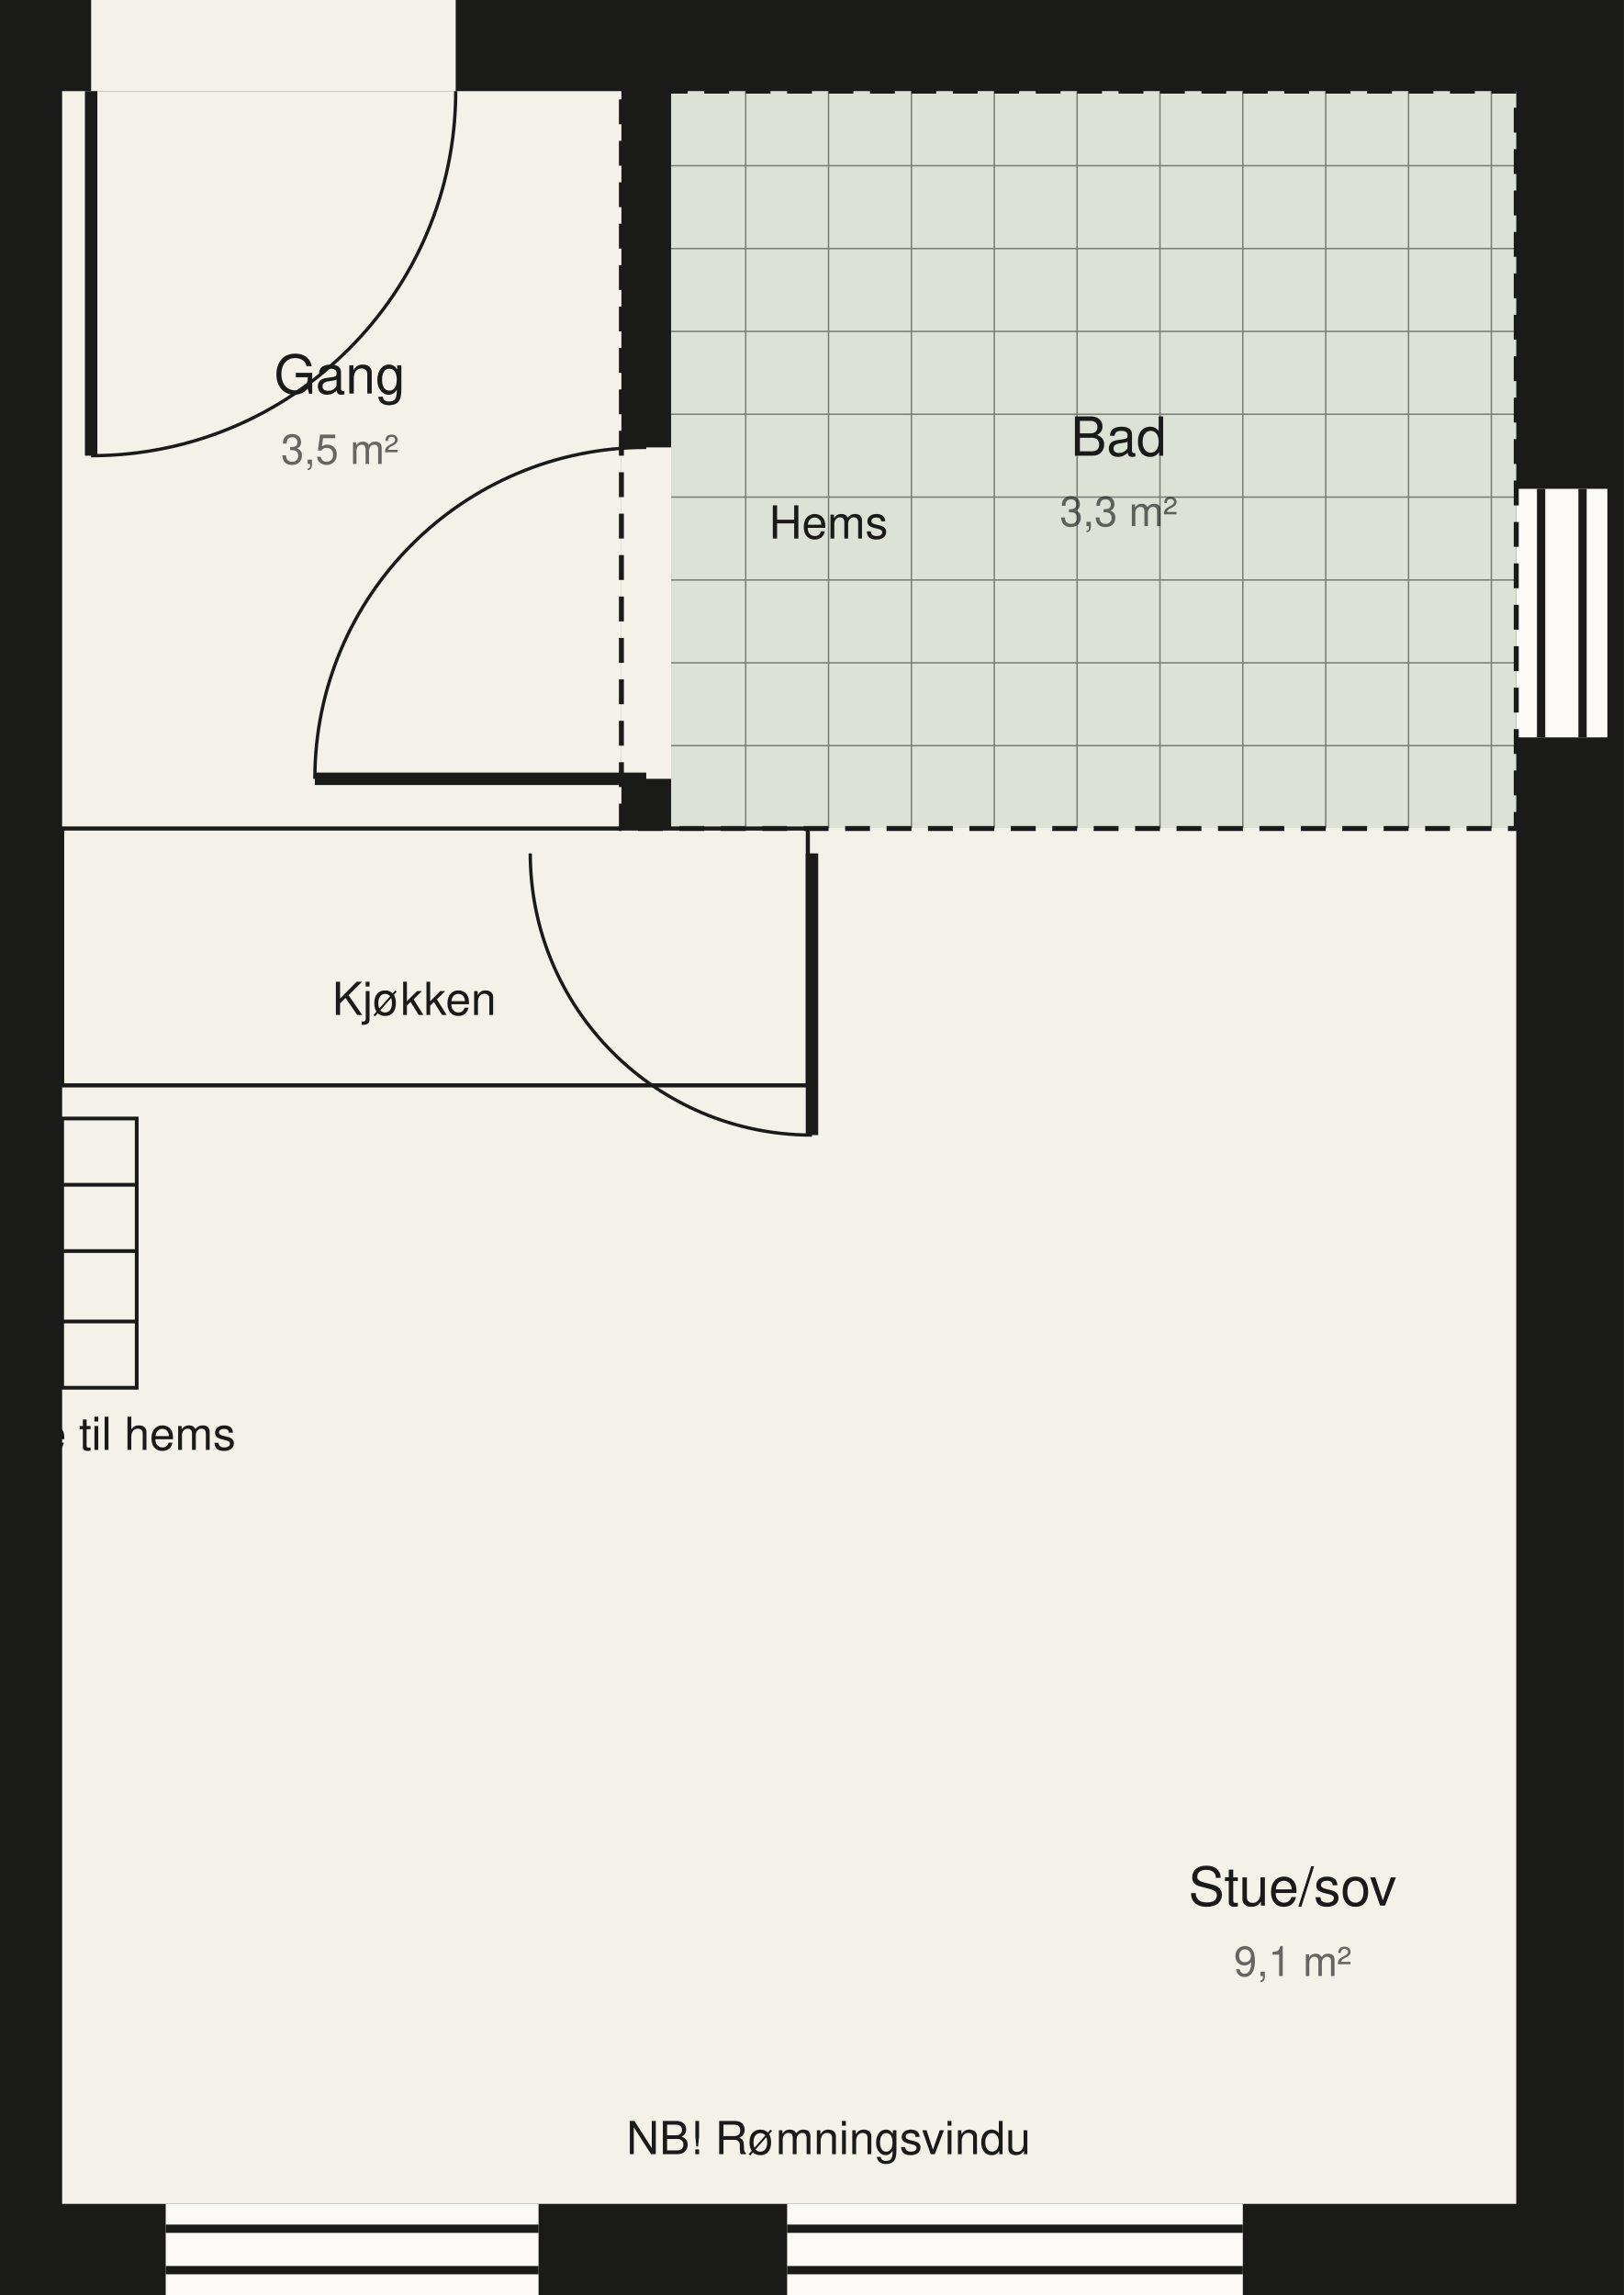
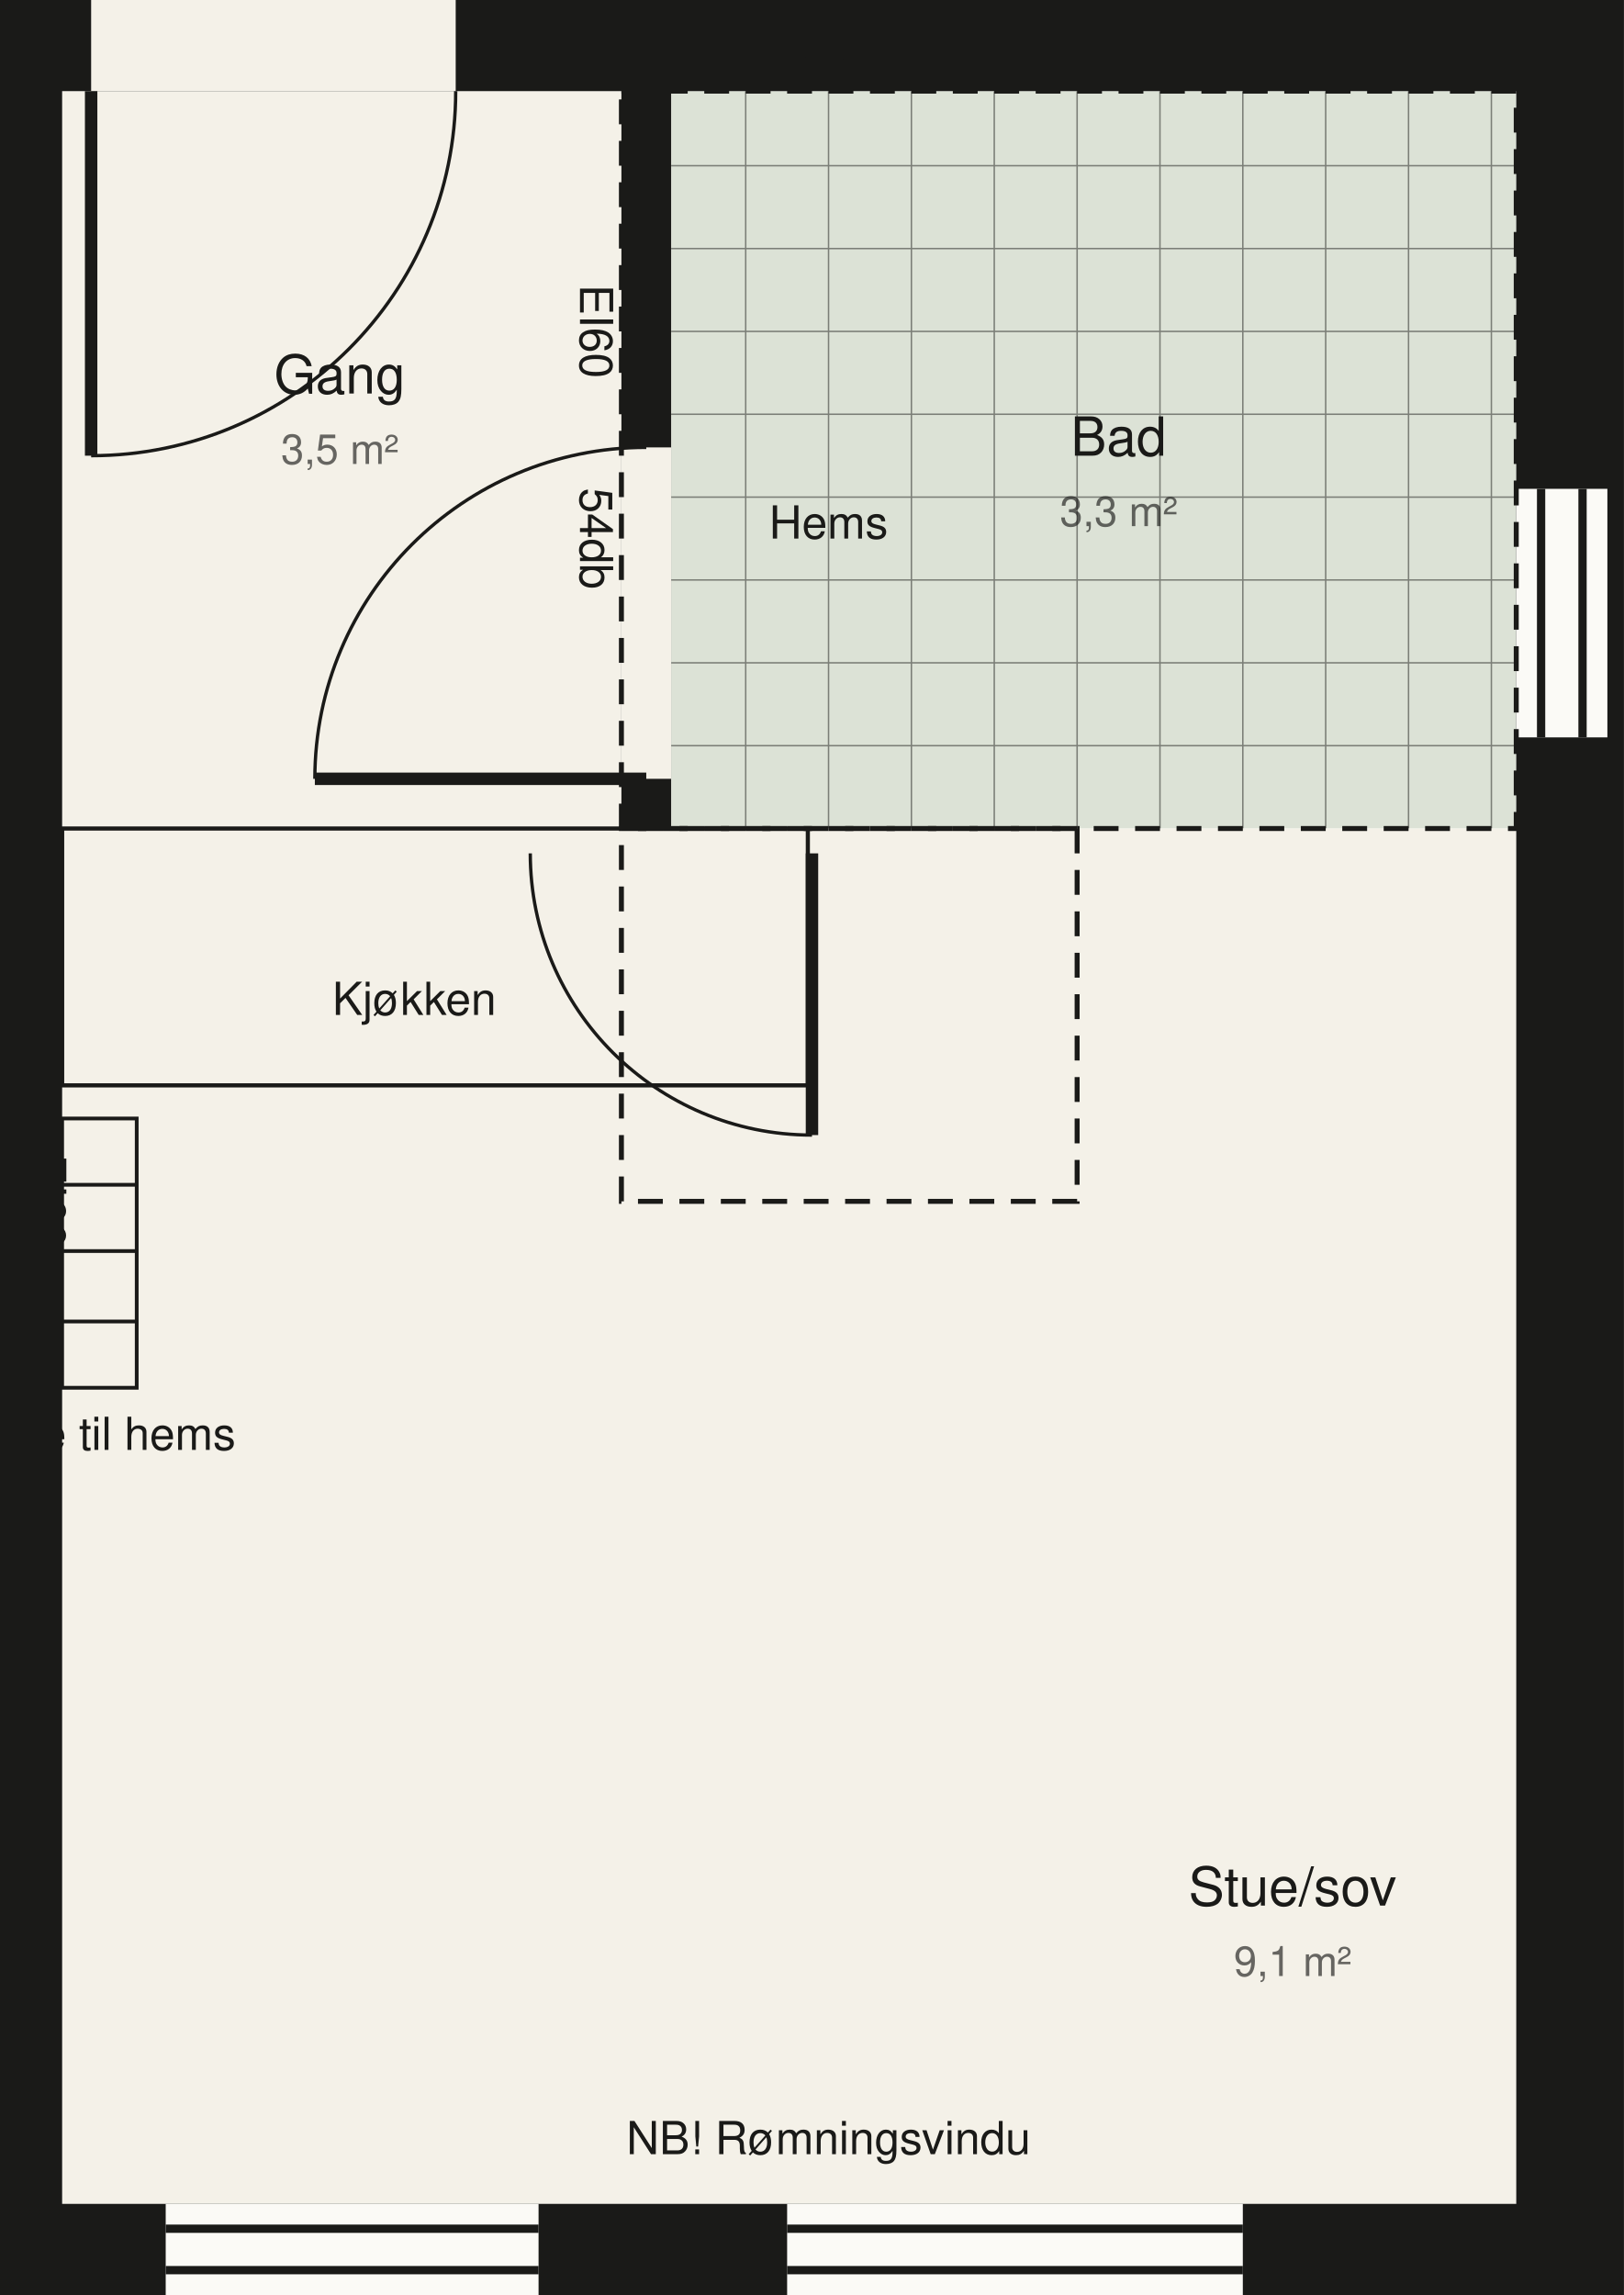
<svg xmlns="http://www.w3.org/2000/svg" viewBox="0 0 392 554">
  <polygon points="15,22 150,22 150,200 15,200" fill="#F4F1E8" />
  <polygon points="162,22 366,22 366,200 162,200" fill="#DCE2D6" />
  <polygon points="15,200 366,200 366,532 15,532" fill="#F4F1E8" />
  <clipPath id="bad1">
    <polygon points="162,22 366,22 366,200 162,200" />
  </clipPath>
  <g clip-path="url(#bad1)" stroke="#1A1A18" stroke-width="0.35" opacity="0.5">
    <line x1="180" y1="22" x2="180" y2="200" />
    <line x1="200" y1="22" x2="200" y2="200" />
    <line x1="220" y1="22" x2="220" y2="200" />
    <line x1="240" y1="22" x2="240" y2="200" />
    <line x1="260" y1="22" x2="260" y2="200" />
    <line x1="280" y1="22" x2="280" y2="200" />
    <line x1="300" y1="22" x2="300" y2="200" />
    <line x1="320" y1="22" x2="320" y2="200" />
    <line x1="340" y1="22" x2="340" y2="200" />
    <line x1="360" y1="22" x2="360" y2="200" />
    <line x1="162" y1="40" x2="366" y2="40" />
    <line x1="162" y1="60" x2="366" y2="60" />
    <line x1="162" y1="80" x2="366" y2="80" />
    <line x1="162" y1="100" x2="366" y2="100" />
    <line x1="162" y1="120" x2="366" y2="120" />
    <line x1="162" y1="140" x2="366" y2="140" />
    <line x1="162" y1="160" x2="366" y2="160" />
    <line x1="162" y1="180" x2="366" y2="180" />
  </g>
  <path d="M 0 0 L 392 0 L 392 554 L 0 554 Z M 15 22 L 150 22 L 150 200 L 15 200 Z M 162 22 L 366 22 L 366 200 L 162 200 Z M 15 200 L 366 200 L 366 532 L 15 532 Z" fill="#1A1A18" fill-rule="evenodd" />
  <rect x="22" y="0" width="88" height="22" fill="#F4F1E8" />
  <line x1="22" y1="22" x2="22" y2="110" stroke="#1A1A18" stroke-width="3" />
  <path d="M 22 110 A 88 88 0 0 0 110 22" fill="none" stroke="#1A1A18" stroke-width="0.8" />
  <rect x="150" y="108" width="12" height="80" fill="#F4F1E8" />
  <line x1="156" y1="188" x2="76" y2="188" stroke="#1A1A18" stroke-width="3" />
  <path d="M 76 188 A 80 80 0 0 1 156 108" fill="none" stroke="#1A1A18" stroke-width="0.8" />
  <rect x="128" y="200" width="68" height="12" fill="#F4F1E8" />
  <line x1="196" y1="206" x2="196" y2="274" stroke="#1A1A18" stroke-width="3" />
  <path d="M 196 274 A 68 68 0 0 1 128 206" fill="none" stroke="#1A1A18" stroke-width="0.8" />
  <rect x="40" y="532" width="90" height="22" fill="#FBFAF6" />
  <line x1="40" y1="538" x2="130" y2="538" stroke="#1A1A18" stroke-width="2" />
  <line x1="40" y1="548" x2="130" y2="548" stroke="#1A1A18" stroke-width="2" />
  <rect x="190" y="532" width="110" height="22" fill="#FBFAF6" />
  <line x1="190" y1="538" x2="300" y2="538" stroke="#1A1A18" stroke-width="2" />
  <line x1="190" y1="548" x2="300" y2="548" stroke="#1A1A18" stroke-width="2" />
  <rect x="366" y="118" width="22" height="60" fill="#FBFAF6" />
  <line x1="372" y1="118" x2="372" y2="178" stroke="#1A1A18" stroke-width="2" />
  <line x1="382" y1="118" x2="382" y2="178" stroke="#1A1A18" stroke-width="2" />
  <use href="#wc" transform="translate(190 26)" />
  <use href="#servant" transform="translate(290 26)" />
  <use href="#skap" transform="translate(15 200)" />
  <use href="#kvask" transform="translate(75 200)" />
  <use href="#komfyr" transform="translate(135 200)" />
  <use href="#sofa" transform="translate(205 300)" />
  <use href="#rundbord90" transform="translate(200 400)" />
  <use href="#lenestol" transform="translate(80 400)" />
  <rect x="15" y="200" width="180" height="62" fill="none" stroke="#1A1A18" stroke-width="1" />
  <rect x="15" y="270" width="18" height="65" fill="none" stroke="#1A1A18" stroke-width="0.9" />
  <line x1="15" y1="286" x2="33" y2="286" stroke="#1A1A18" stroke-width="0.9" />
  <line x1="15" y1="302" x2="33" y2="302" stroke="#1A1A18" stroke-width="0.9" />
  <line x1="15" y1="319" x2="33" y2="319" stroke="#1A1A18" stroke-width="0.9" />
  <text x="24" y="350" font-family="Helvetica" font-size="11" fill="#1A1A18" text-anchor="middle">Stige til hems</text>
  <polygon points="150,22 366,22 366,200 150,200" fill="none" stroke="#1A1A18" stroke-width="1.2" stroke-dasharray="6 4" />
+   <polygon points="150,200 260,200 260,290 150,290" fill="none" stroke="#1A1A18" stroke-width="1.2" stroke-dasharray="6 4" />
  <text x="200" y="130" font-family="Helvetica" font-size="11" fill="#1A1A18" text-anchor="middle">Hems</text>
+   <text x="140" y="80" font-family="Helvetica" font-size="11" fill="#1A1A18" text-anchor="middle" transform="rotate(90 140 80)">EI60</text>
+   <text x="140" y="130" font-family="Helvetica" font-size="11" fill="#1A1A18" text-anchor="middle" transform="rotate(90 140 130)">54db</text>
+   <text x="8" y="290" font-family="Helvetica" font-size="11" fill="#1A1A18" text-anchor="middle" transform="rotate(90 8 290)">EI60</text>
  <text x="100" y="245" font-family="Helvetica" font-size="11" fill="#1A1A18" text-anchor="middle">Kjøkken</text>
  <text x="200" y="520" font-family="Helvetica" font-size="11" fill="#1A1A18" text-anchor="middle">NB! Rømningsvindu</text>
  <text x="196" y="15" font-family="Helvetica" font-size="11" fill="#1A1A18" text-anchor="middle">H0301</text>
  <g font-family="Helvetica" fill="#1A1A18" text-anchor="middle">
    <text x="82" y="95" font-size="13">Gang</text>
    <text x="82" y="112" font-size="10" opacity="0.65">3,5 m²</text>
  </g>
  <g font-family="Helvetica" fill="#1A1A18" text-anchor="middle">
    <text x="270" y="110" font-size="13">Bad</text>
    <text x="270" y="127" font-size="10" opacity="0.65">3,3 m²</text>
  </g>
  <g font-family="Helvetica" fill="#1A1A18" text-anchor="middle">
    <text x="312" y="460" font-size="13">Stue/sov</text>
    <text x="312" y="477" font-size="10" opacity="0.65">9,1 m²</text>
  </g>
</svg>
